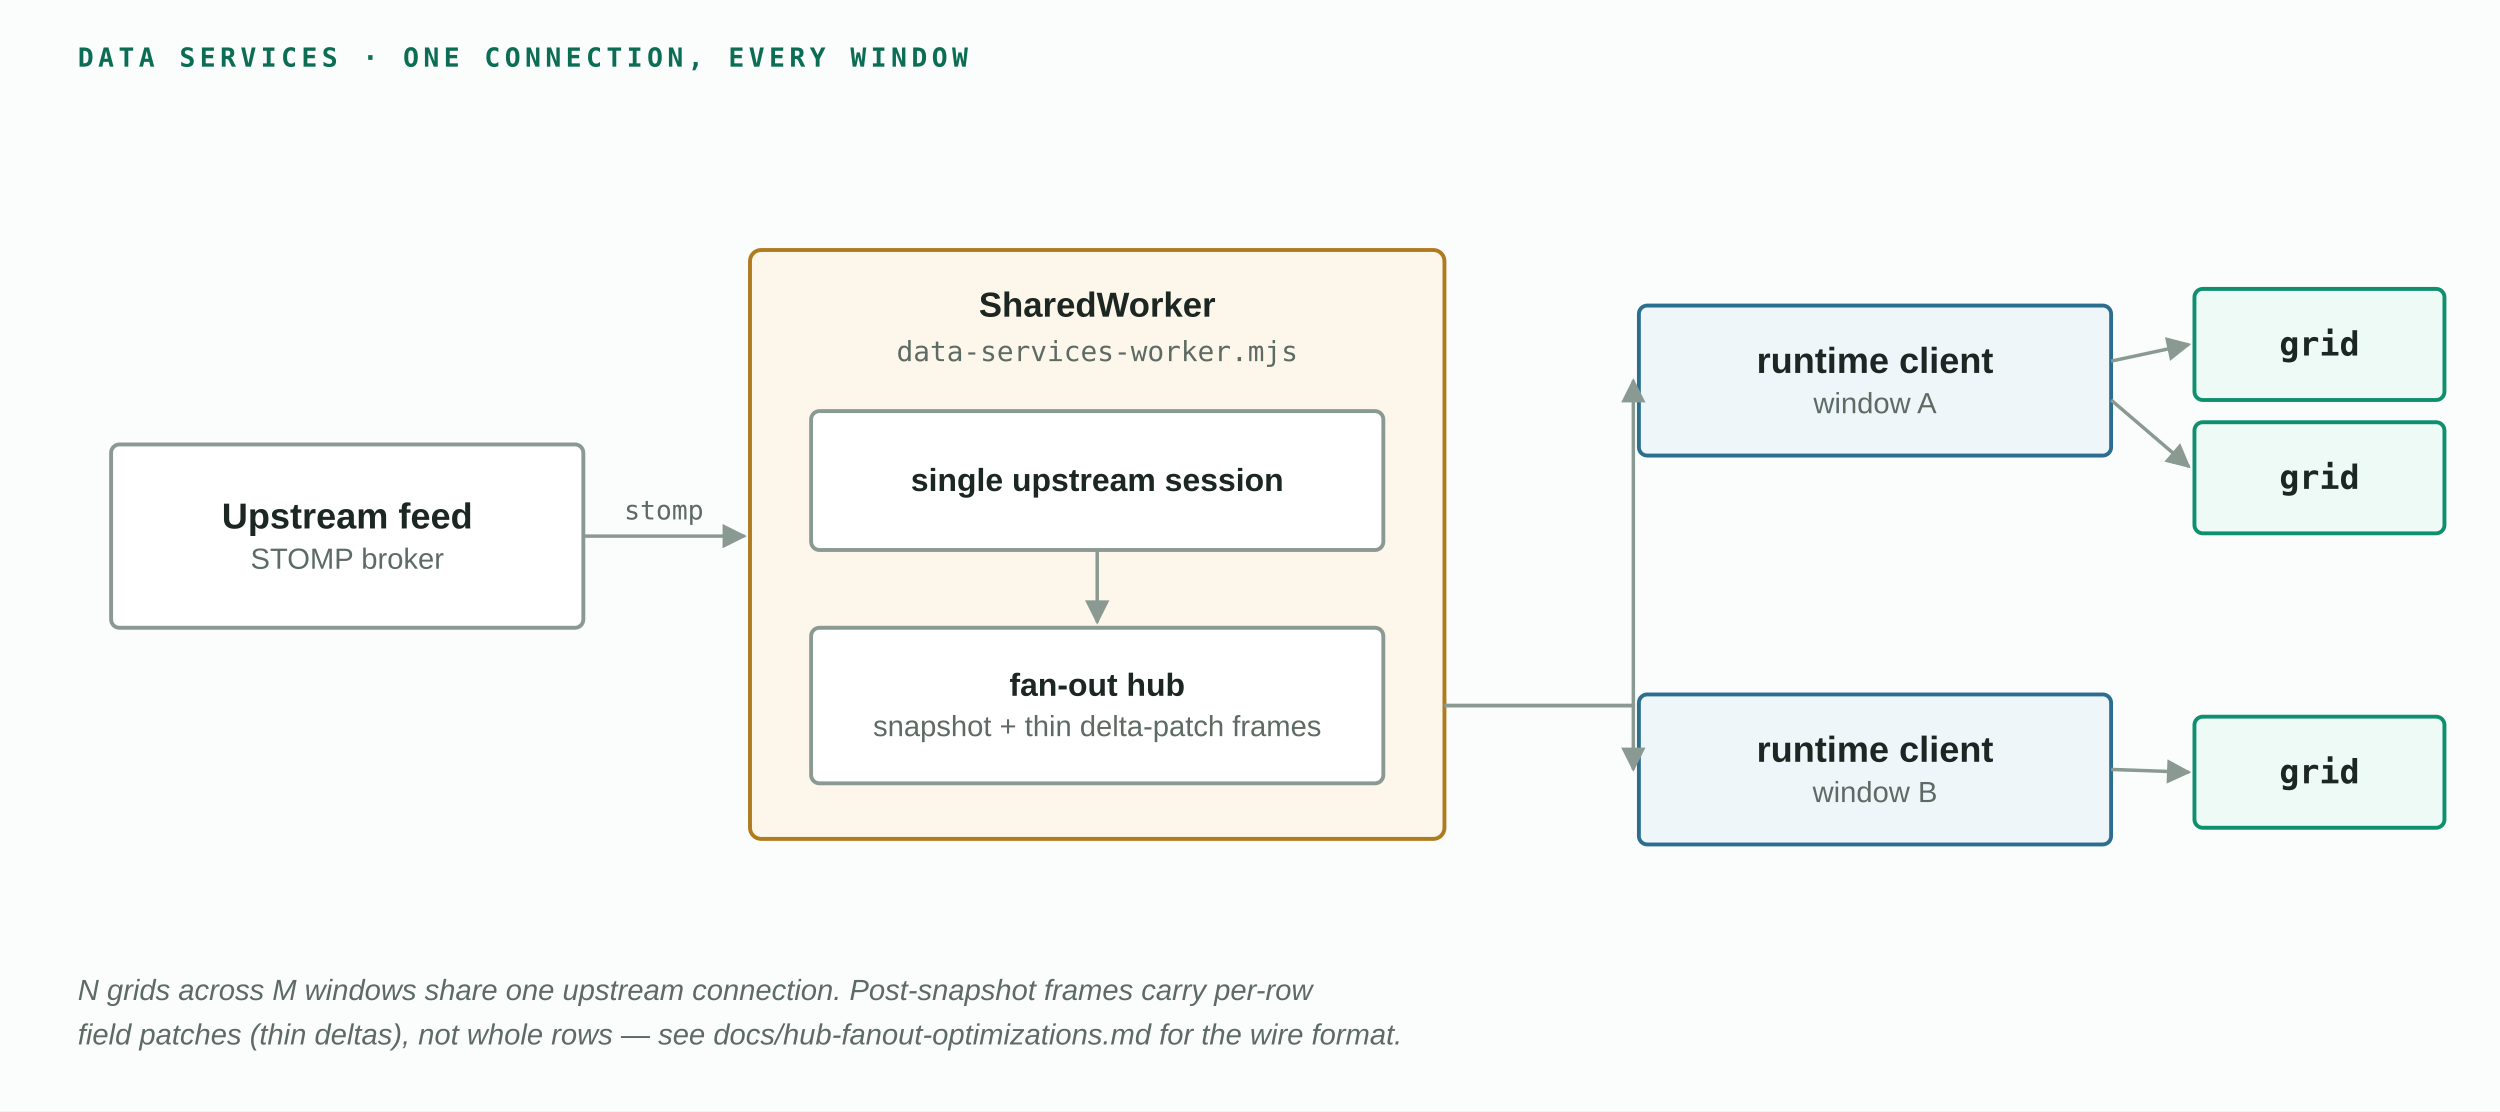
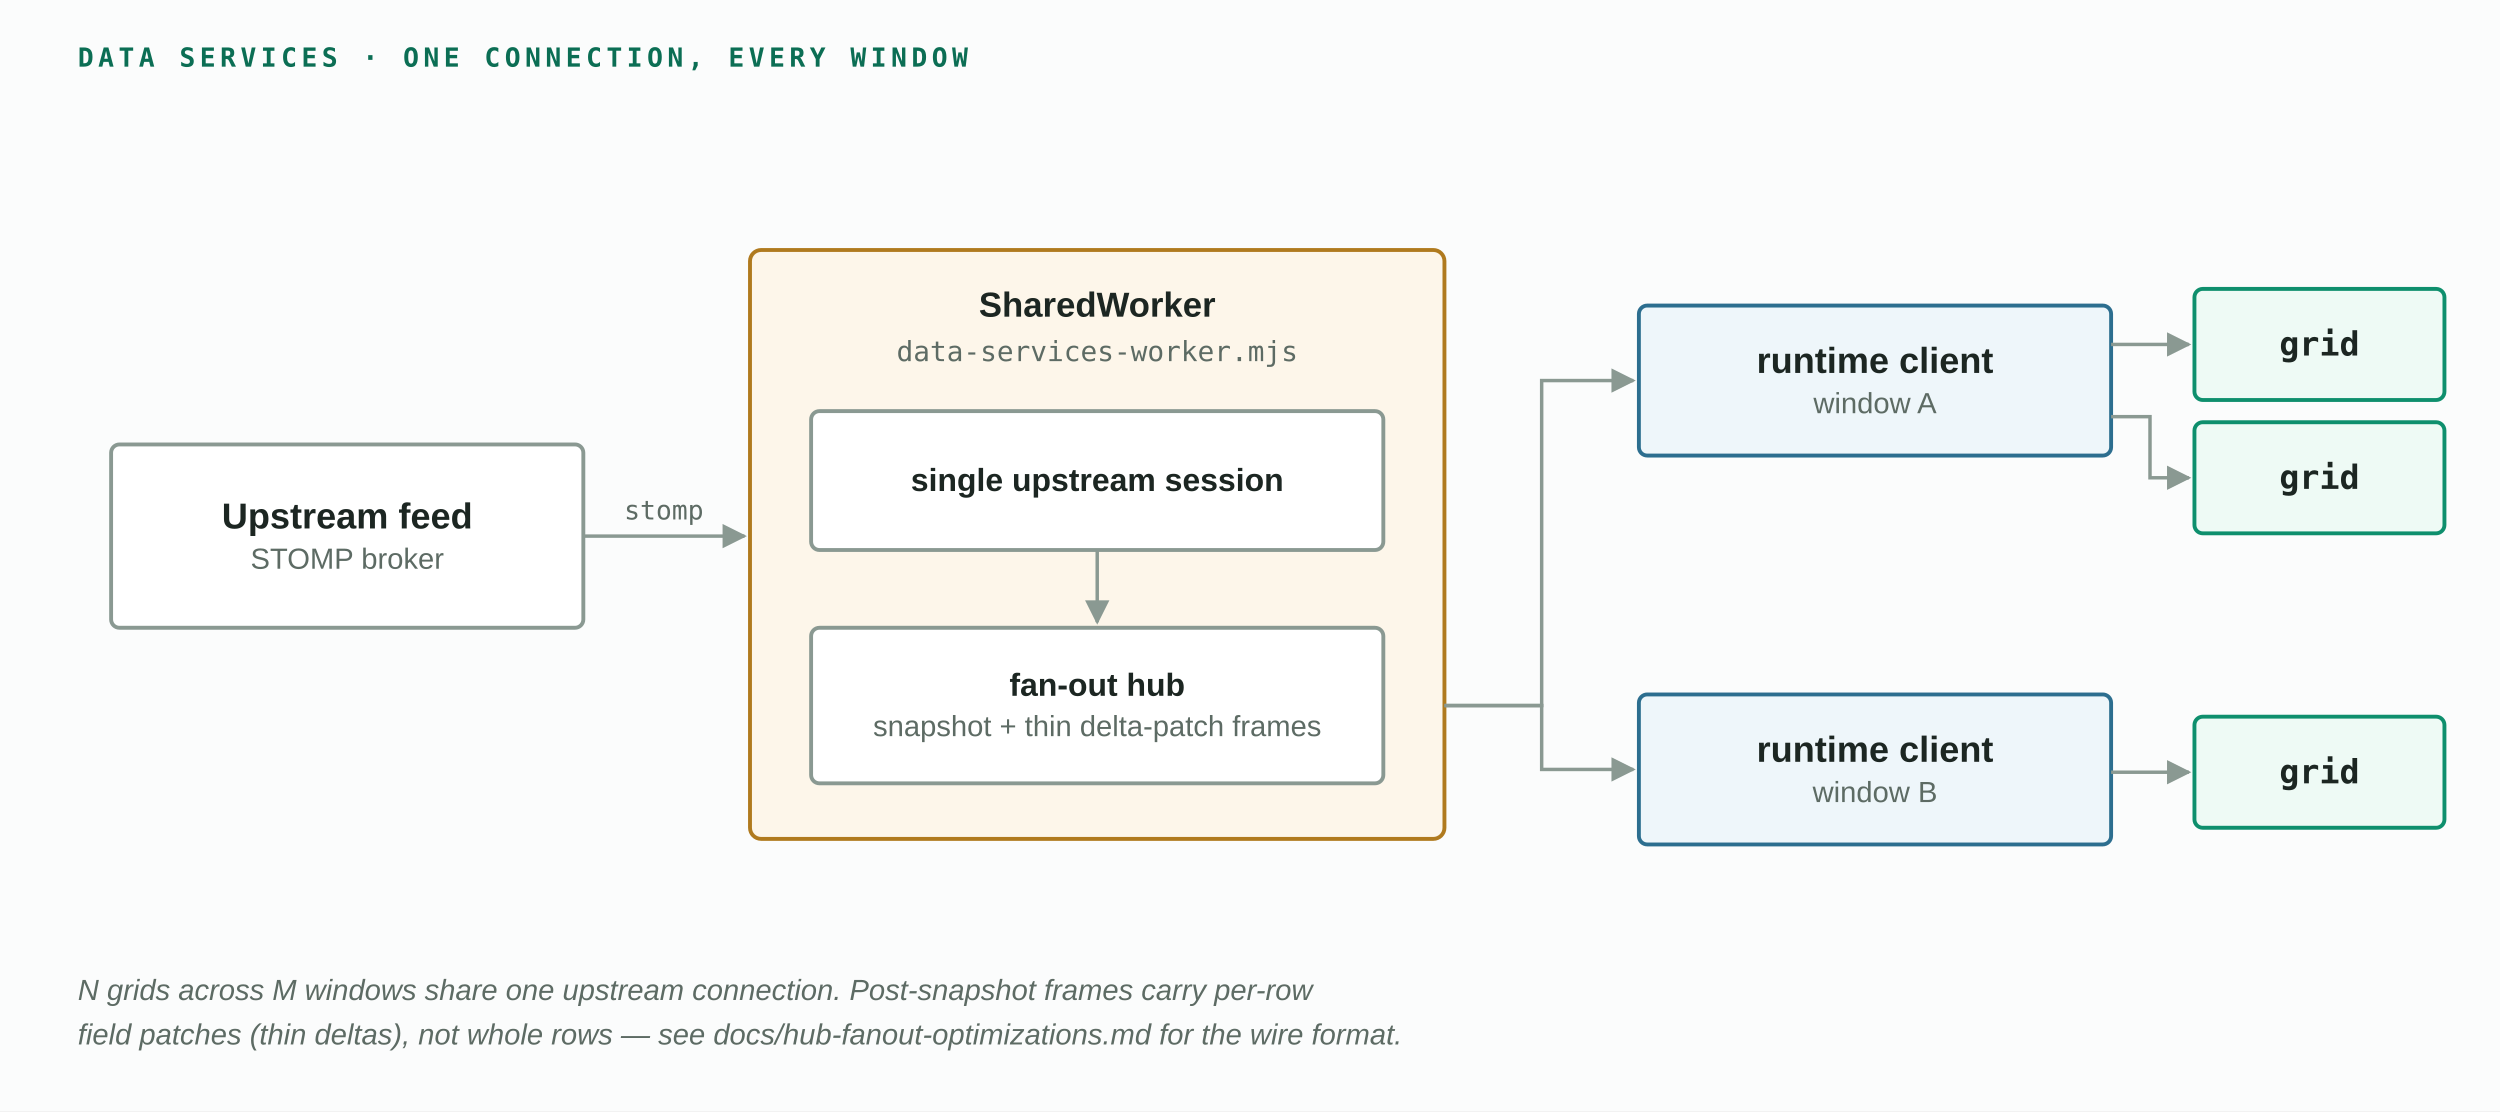
<svg xmlns="http://www.w3.org/2000/svg" viewBox="0 0 900 400" font-family="-apple-system, 'Segoe UI', 'Helvetica Neue', Arial, sans-serif" role="img" aria-label="StarUI data services flow">
  <defs>
    <marker id="arr" viewBox="0 0 10 10" refX="9" refY="5" markerWidth="7" markerHeight="7" orient="auto-start-reverse">
      <path d="M0,0 L10,5 L0,10 z" fill="#8a9992" />
    </marker>
    <marker id="arrAccent" viewBox="0 0 10 10" refX="9" refY="5" markerWidth="7" markerHeight="7" orient="auto-start-reverse">
      <path d="M0,0 L10,5 L0,10 z" fill="#0e8f6d" />
    </marker>
  </defs>
  <rect width="900" height="400" fill="#fbfcfc" />
  <text x="28" y="24" font-size="9.5" font-weight="700" letter-spacing="1.6" fill="#0b6e54" font-family="ui-monospace, 'SF Mono', Menlo, Consolas, monospace">DATA SERVICES · ONE CONNECTION, EVERY WINDOW</text>
  <rect x="40" y="160" width="170" height="66" rx="3" fill="#ffffff" stroke="#8a9992" stroke-width="1.4" />
  <text x="125" y="190.25" text-anchor="middle" font-size="13" font-weight="650" fill="#1c2622">Upstream feed</text>
  <text x="125" y="204.75" text-anchor="middle" font-size="10.5" fill="#5d6b64">STOMP broker</text>
  <rect x="270" y="90" width="250" height="212" rx="4" fill="#fdf6ea" stroke="#b07a1e" stroke-width="1.4" />
  <text x="395" y="114" text-anchor="middle" font-size="12.5" font-weight="650" fill="#1c2622">SharedWorker</text>
  <text x="395" y="130" text-anchor="middle" font-size="10" fill="#5d6b64" font-family="ui-monospace, 'SF Mono', Menlo, Consolas, monospace">data-services-worker.mjs</text>
  <rect x="292" y="148" width="206" height="50" rx="3" fill="#ffffff" stroke="#8a9992" stroke-width="1.4" />
  <text x="395" y="176.75" text-anchor="middle" font-size="11.5" font-weight="650" fill="#1c2622">single upstream session</text>
  <rect x="292" y="226" width="206" height="56" rx="3" fill="#ffffff" stroke="#8a9992" stroke-width="1.4" />
  <text x="395" y="250.5" text-anchor="middle" font-size="11.5" font-weight="650" fill="#1c2622">fan-out hub</text>
  <text x="395" y="265" text-anchor="middle" font-size="10.5" fill="#5d6b64">snapshot + thin delta-patch frames</text>
  <path d="M395,198 L395,224" fill="none" stroke="#8a9992" stroke-width="1.25" marker-end="url(#arr)" />
  <rect x="590" y="110" width="170" height="54" rx="3" fill="#eef6fa" stroke="#2c6e8f" stroke-width="1.4" />
  <text x="675" y="134.25" text-anchor="middle" font-size="13" font-weight="650" fill="#1c2622">runtime client</text>
  <text x="675" y="148.75" text-anchor="middle" font-size="10.5" fill="#5d6b64">window A</text>
  <rect x="590" y="250" width="170" height="54" rx="3" fill="#eef6fa" stroke="#2c6e8f" stroke-width="1.4" />
  <text x="675" y="274.25" text-anchor="middle" font-size="13" font-weight="650" fill="#1c2622">runtime client</text>
  <text x="675" y="288.75" text-anchor="middle" font-size="10.5" fill="#5d6b64">window B</text>
  <rect x="790" y="104" width="90" height="40" rx="3" fill="#eefaf5" stroke="#0e8f6d" stroke-width="1.4" />
  <text x="835" y="128" text-anchor="middle" font-size="12" font-weight="650" fill="#1c2622" font-family="ui-monospace, 'SF Mono', Menlo, Consolas, monospace">grid</text>
  <rect x="790" y="152" width="90" height="40" rx="3" fill="#eefaf5" stroke="#0e8f6d" stroke-width="1.4" />
  <text x="835" y="176" text-anchor="middle" font-size="12" font-weight="650" fill="#1c2622" font-family="ui-monospace, 'SF Mono', Menlo, Consolas, monospace">grid</text>
  <rect x="790" y="258" width="90" height="40" rx="3" fill="#eefaf5" stroke="#0e8f6d" stroke-width="1.4" />
  <text x="835" y="282" text-anchor="middle" font-size="12" font-weight="650" fill="#1c2622" font-family="ui-monospace, 'SF Mono', Menlo, Consolas, monospace">grid</text>
  <path d="M210,193 L268,193" fill="none" stroke="#8a9992" stroke-width="1.25" marker-end="url(#arr)" />
  <text x="239" y="187" text-anchor="middle" font-size="9.5" fill="#5d6b64" font-family="ui-monospace, 'SF Mono', Menlo, Consolas, monospace">stomp</text>
-   <path d="M520,254 L588,254 L588,137" fill="none" stroke="#8a9992" stroke-width="1.25" marker-end="url(#arr)" />
-   <path d="M520,254 L588,254 L588,277" fill="none" stroke="#8a9992" stroke-width="1.25" marker-end="url(#arr)" />
-   <path d="M760,130 L788,124" fill="none" stroke="#8a9992" stroke-width="1.25" marker-end="url(#arr)" />
-   <path d="M760,144 L788,168" fill="none" stroke="#8a9992" stroke-width="1.25" marker-end="url(#arr)" />
-   <path d="M760,277 L788,278" fill="none" stroke="#8a9992" stroke-width="1.25" marker-end="url(#arr)" />
+   <path d="M520,254 L555,254 L555,137 L588,137" fill="none" stroke="#8a9992" stroke-width="1.25" marker-end="url(#arr)" />
+   <path d="M520,254 L555,254 L555,277 L588,277" fill="none" stroke="#8a9992" stroke-width="1.25" marker-end="url(#arr)" />
+   <path d="M760,124 L788,124" fill="none" stroke="#8a9992" stroke-width="1.25" marker-end="url(#arr)" />
+   <path d="M760,150 L774,150 L774,172 L788,172" fill="none" stroke="#8a9992" stroke-width="1.25" marker-end="url(#arr)" />
+   <path d="M760,278 L788,278" fill="none" stroke="#8a9992" stroke-width="1.25" marker-end="url(#arr)" />
  <text x="28" y="360" font-size="10.5" fill="#5d6b64" font-style="italic">N grids across M windows share one upstream connection. Post-snapshot frames carry per-row</text>
  <text x="28" y="376" font-size="10.5" fill="#5d6b64" font-style="italic">field patches (thin deltas), not whole rows — see docs/hub-fanout-optimizations.md for the wire format.</text>
</svg>
